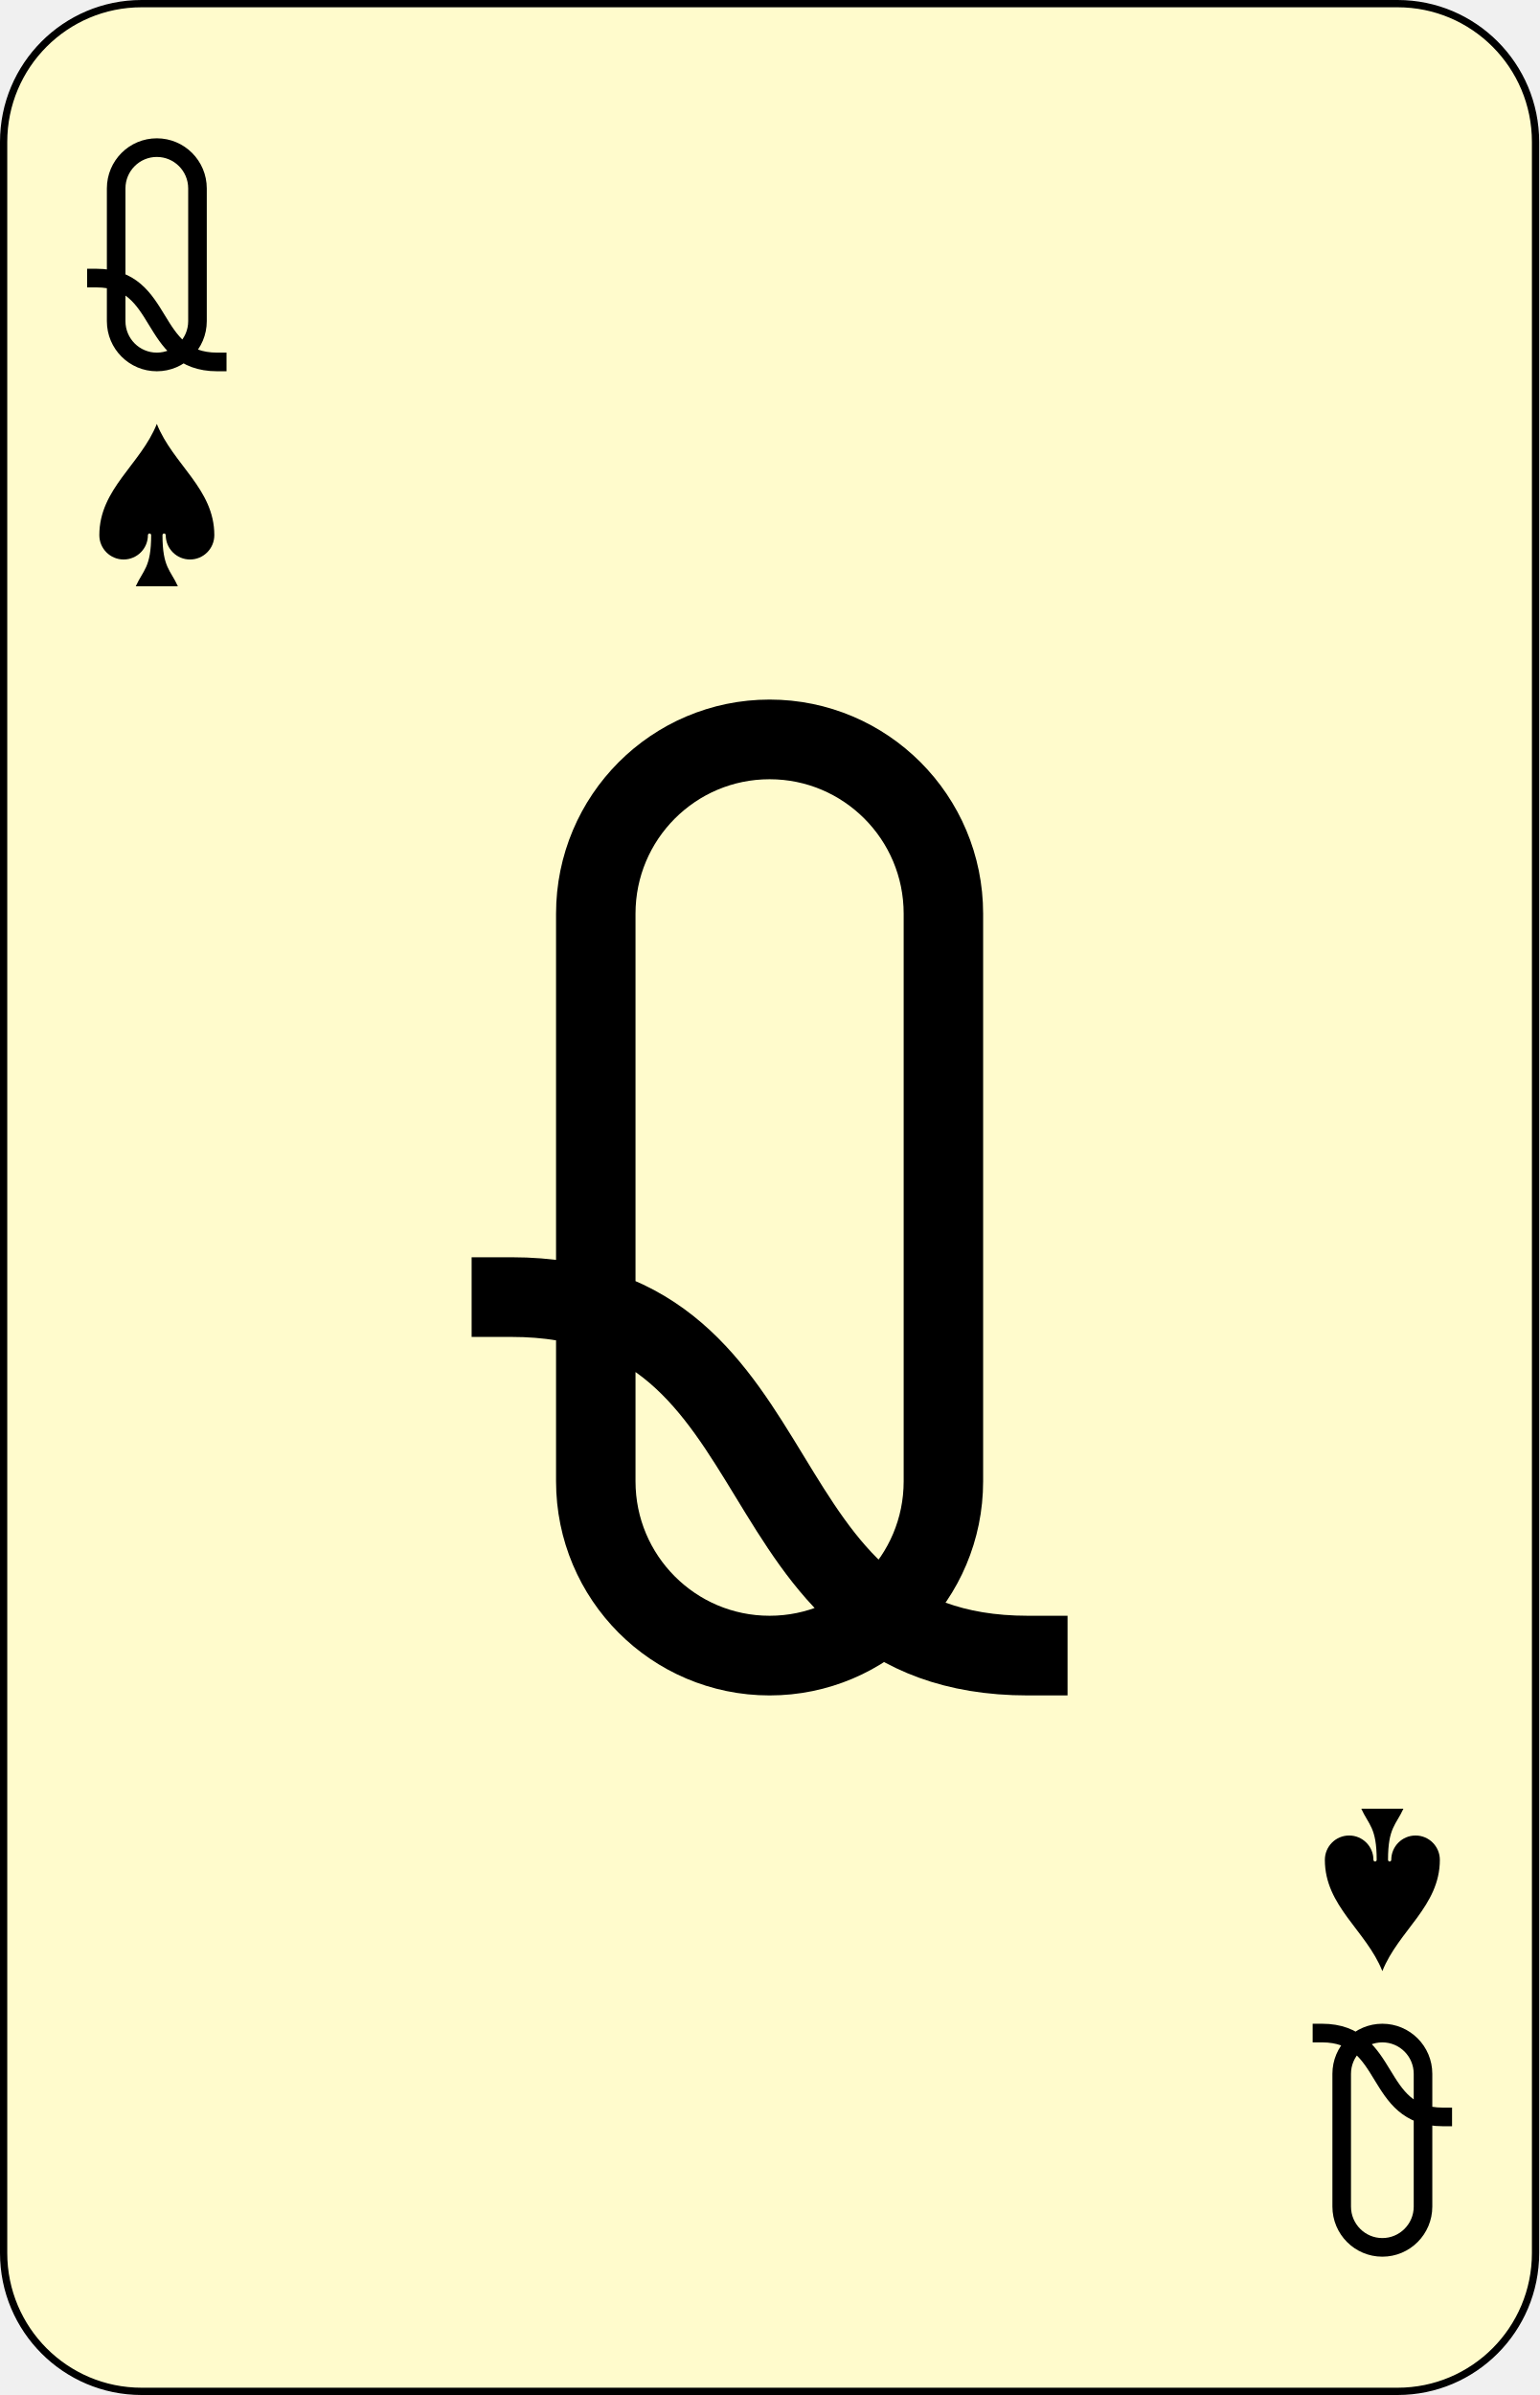
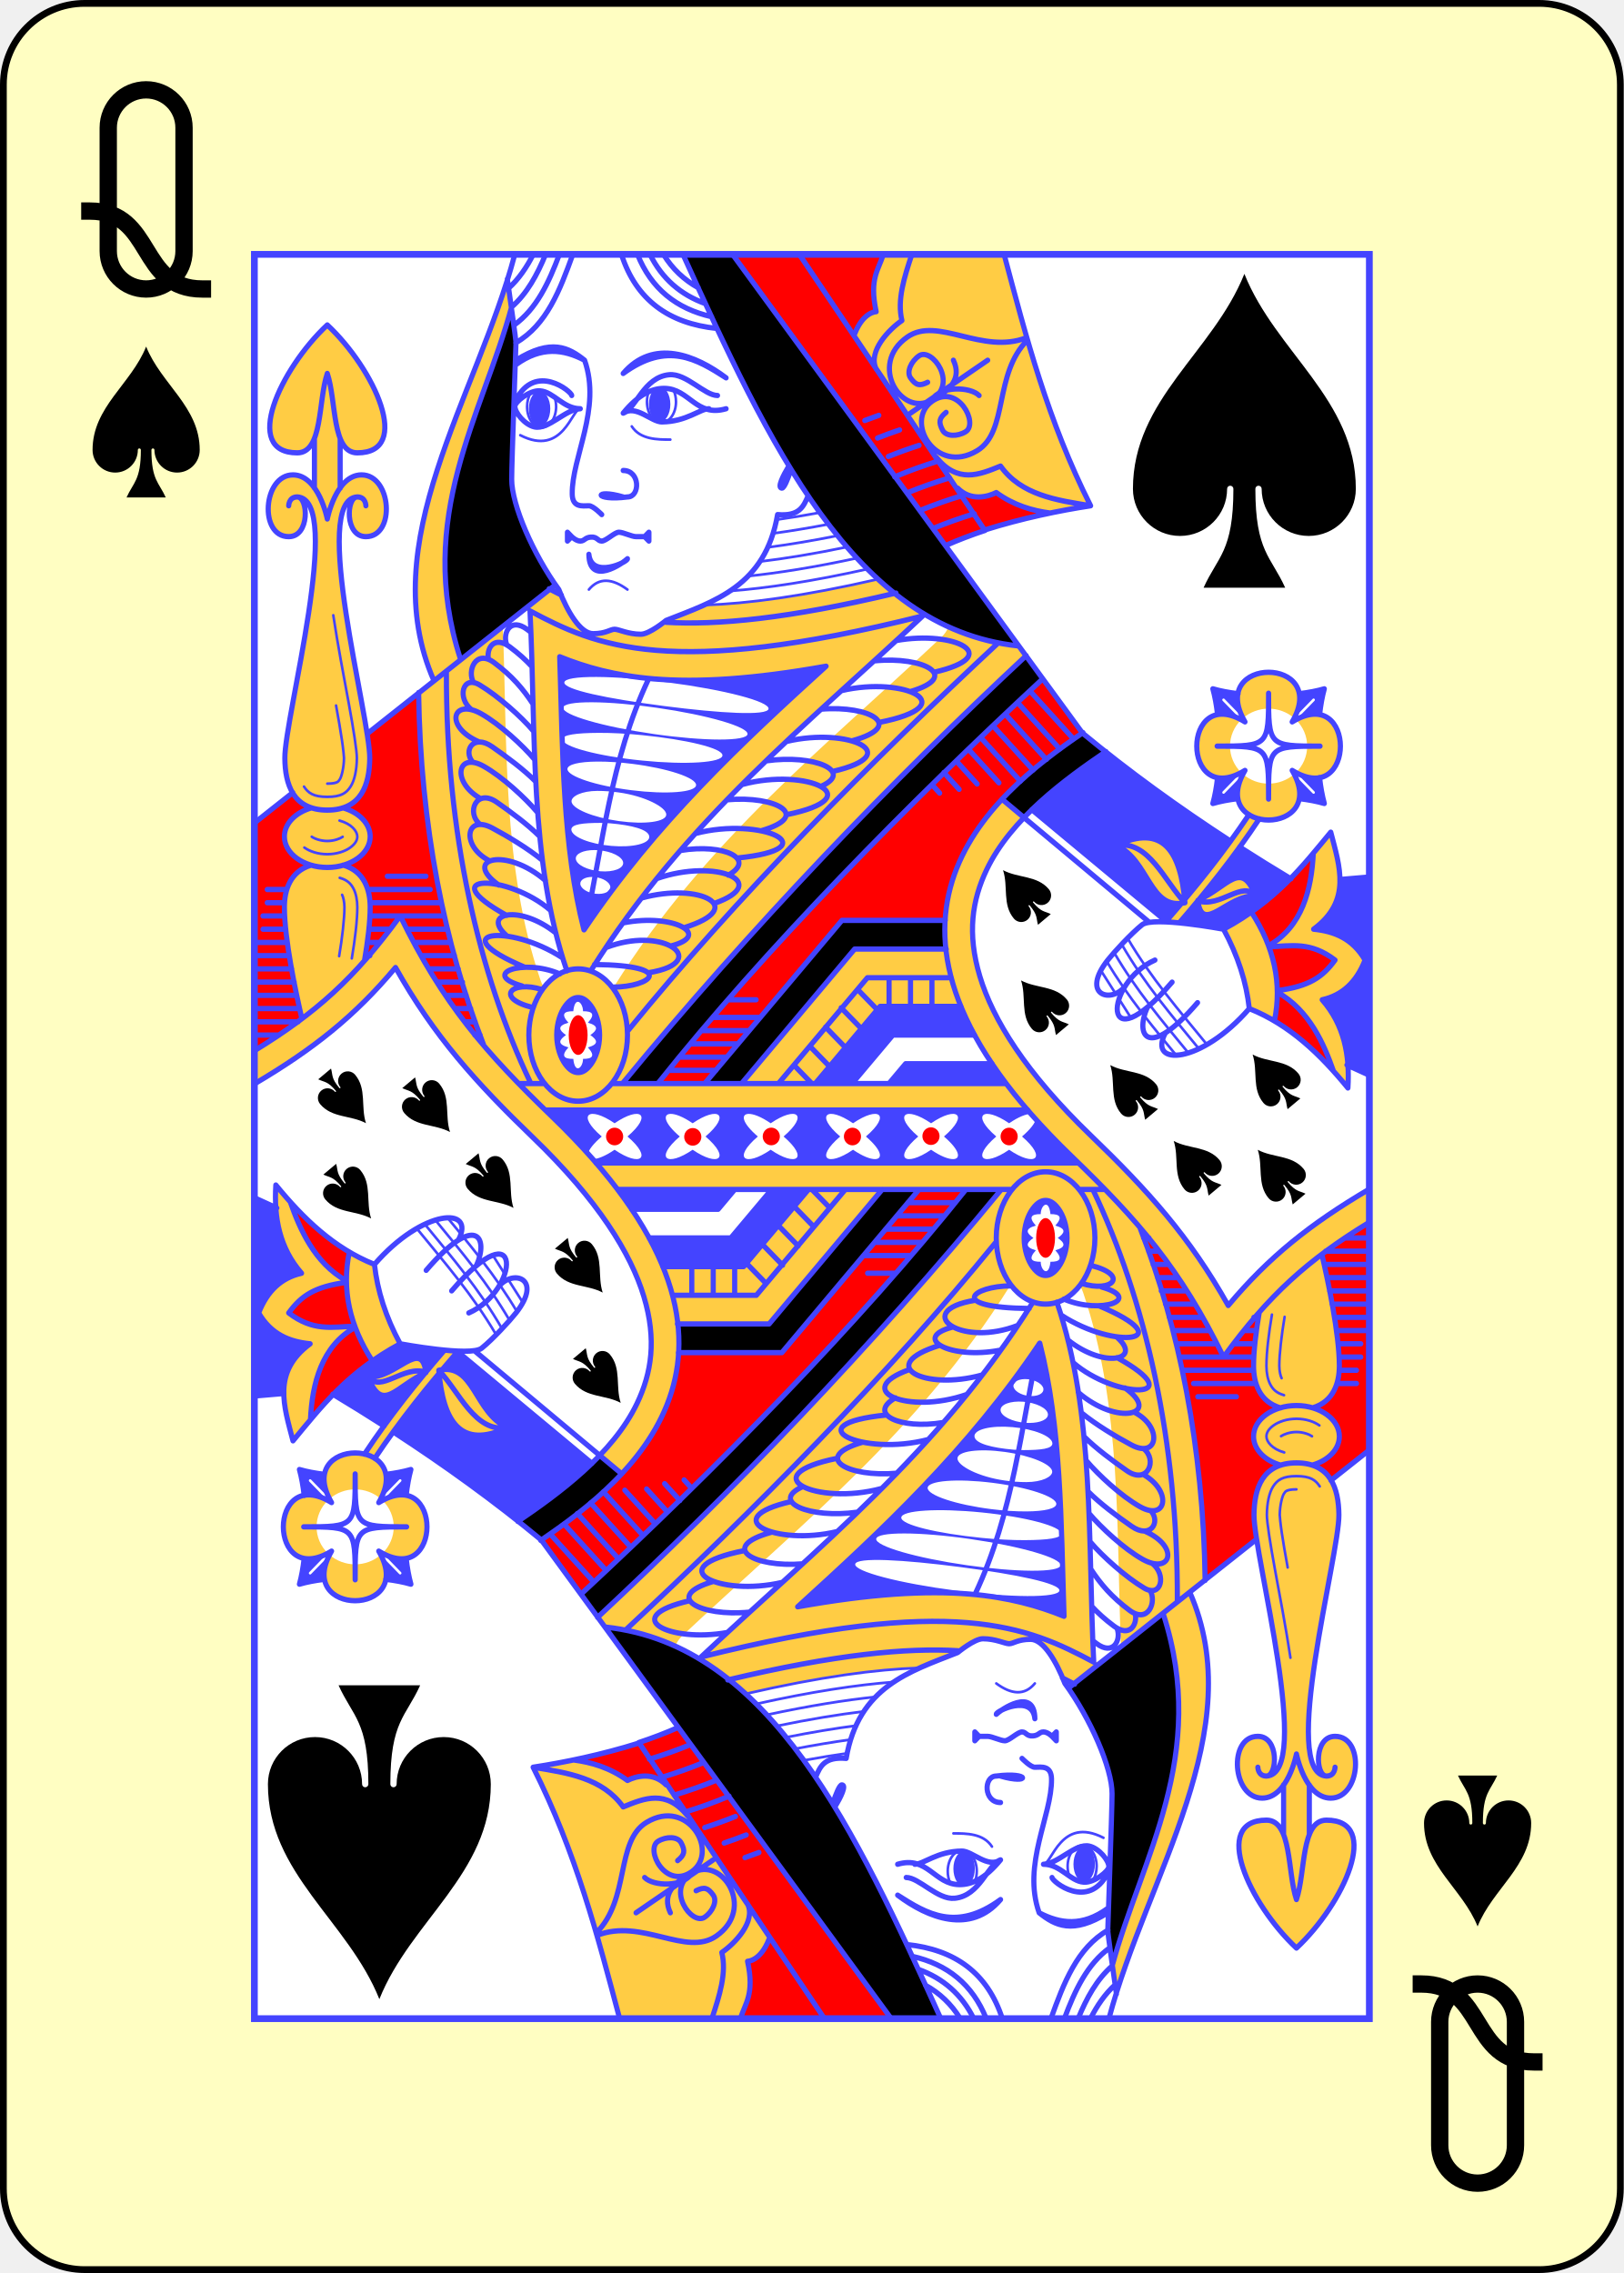
- <svg xmlns="http://www.w3.org/2000/svg" xmlns:xlink="http://www.w3.org/1999/xlink" class="card" face="QS" height="3.5in" preserveAspectRatio="none" viewBox="-106 -164.5 212 329" width="2.25in">
+ <svg xmlns="http://www.w3.org/2000/svg" xmlns:xlink="http://www.w3.org/1999/xlink" class="card" face="QS" height="3.5in" preserveAspectRatio="none" viewBox="-120 -168 240 336" width="2.5in">
  <defs>
+     <symbol id="VSQ" viewBox="-500 -500 1000 1000" preserveAspectRatio="xMinYMid">
+       <path d="M-260 100C40 100 -40 460 260 460M-175 0L-175 -285A175 175 0 0 1 175 -285L175 285A175 175 0 0 1 -175 285Z" stroke="black" stroke-width="80" stroke-linecap="square" stroke-miterlimit="1.5" fill="none" />
+     </symbol>
    <symbol id="SSQ" viewBox="-600 -600 1200 1200" preserveAspectRatio="xMinYMid">
      <path d="M0 -500C100 -250 355 -100 355 185A150 150 0 0 1 55 185A10 10 0 0 0 35 185C35 385 85 400 130 500L-130 500C-85 400 -35 385 -35 185A10 10 0 0 0 -55 185A150 150 0 0 1 -355 185C-355 -100 -100 -250 0 -500Z" fill="black" />
    </symbol>
-     <symbol id="VSQ" viewBox="-500 -500 1000 1000" preserveAspectRatio="xMinYMid">
-       <path d="M-260 100C40 100 -40 460 260 460M-175 0L-175 -285A175 175 0 0 1 175 -285L175 285A175 175 0 0 1 -175 285Z" stroke="black" stroke-width="80" stroke-linecap="square" stroke-miterlimit="1.5" fill="none" />
+     <symbol id="SQ6" preserveAspectRatio="none" viewBox="0 0 1300 2000">
+       <path stroke="#44F" stroke-linecap="round" stroke-linejoin="round" stroke-width="3" fill="none" d="M986.603,811.202l17.525,26.837m3.576,5.477 14.288,21.88M993.49,800.868c12.595,20.813 26.365,39.794 40.672,57.94m3.681,4.637c6.057,7.579 12.2,15.026 18.38,22.414m3.579,4.268c4.936,5.872 9.889,11.716 14.837,17.57M1002.289,791.277c25.655,42.892 56.331,77.957 86.527,113.771M1011.321,782.244c26.598,44.899 58.724,81.183 90.152,118.553M1018.211,775.405C1045.438,820.52 1078.197,857.015 1110,895M91.99,409.09c5.346,34.4 12.365,69.897 17.979,99.543 5.614,29.646 9.608,54.847 9.523,62.492 -0.145,13.187 -2.604,25.095 -7.352,32.221C107.393,610.471 101.334,615 85,615 68.666,615 62.607,610.471 57.859,603.346M95.23,511.424c2.783,14.698 5.162,28.283 6.813,38.99 1.65,10.708 2.461,19.517 2.449,20.547 -0.126,11.422 -3.037,21.371 -4.834,24.068 -1.554,2.333 -1.961,2.671 -3.316,3.332C94.986,599.022 91.781,600 85,600M99.244,641.859C113.484,645.758 120,654.053 120,660c0,3.875 -2.134,8.183 -8.246,12.461C105.642,676.739 95.97,680 85,680 74.03,680 64.358,676.739 58.246,672.461M99.477,706.764c8.836,2.486 12.848,6.436 15.93,11.998C118.488,724.324 120,732.046 120,740c0,15.201 -2.706,36.775 -6.41,58.111M102.949,660.283C99.903,662.338 92.86,665 85,665c-7.997,0 -15.198,-2.76 -18.152,-4.828M102.285,726.031C103.523,728.265 105,733.947 105,740c0,13.42 -2.566,34.674 -6.189,55.545M726.76,368.279C639.854,387.672 574.693,396.008 524.839,397.575M715.613,356.589C649.941,370.779 597.123,378.462 554.168,381.631M703.039,344.259c-49.768,10.383 -91.885,16.912 -127.756,20.523M690.788,331.769c-38.303,7.698 -71.908,13.042 -101.508,16.491M680.138,318.872c-30.036,5.827 -57.089,10.165 -81.515,13.253M670.205,305.766c-23.347,4.37 -44.834,7.816 -64.642,10.458M659.573,292.715c-18.048,3.239 -34.946,5.91 -50.783,8.073M390,380c11.945,-13.956 27.221,-12.698 45,0M440,195c10,15 30,15 45,15M310,205c50,25 60,-30 70,-30M350.02,162.055c1.143,3.178 1.786,6.766 1.786,10.564 0,13.036 -7.581,23.604 -16.933,23.604 -9.352,0 -16.933,-10.568 -16.933,-23.604 0,-5.798 1.5,-11.108 3.988,-15.217M488.558,153.607c1.908,3.82 3.026,8.463 3.026,13.47 0,13.036 -7.581,23.604 -16.933,23.604 -9.352,0 -16.933,-10.568 -16.933,-23.604 0,-4.033 0.725,-7.829 2.004,-11.149" />
+       <use xlink:href="#SSQ" height="90" width="90" transform="translate(1188,935)scale(1,0.972)rotate(-40)translate(-45,-45)" />
+       <use xlink:href="#SSQ" height="90" width="90" transform="translate(1194,1043)scale(1,0.972)rotate(-40)translate(-45,-45)" />
+       <use xlink:href="#SSQ" height="90" width="90" transform="translate(1096,1033)scale(1,0.972)rotate(-40)translate(-45,-45)" />
+       <use xlink:href="#SSQ" height="90" width="90" transform="translate(1022,947)scale(1,0.972)rotate(-40)translate(-45,-45)" />
+       <use xlink:href="#SSQ" height="90" width="90" transform="translate(918,851)scale(1,0.972)rotate(-40)translate(-45,-45)" />
+       <use xlink:href="#SSQ" height="90" width="90" transform="translate(897,726)scale(1,0.972)rotate(-40)translate(-45,-45)" />
    </symbol>
+     <symbol id="SQ5" preserveAspectRatio="none" viewBox="0 0 1300 2000">
+       <path stroke="#44F" stroke-linecap="round" stroke-linejoin="round" stroke-width="6" fill="none" d="M435,885A57.5,75 0 0 1 377.5,960 57.5,75 0 0 1 320,885 57.5,75 0 0 1 377.5,810 57.5,75 0 0 1 435,885v0M417.077,940H876.026M308.271,940h28.757M339.491,970H901.478M131.845,543.196 351.035,374.589M6.9310566e-5,644.615 44.832,610.129M1138.166,665.182C1077.993,627.183 1020.125,586.553 965.296,542.458M1208.58,707.907c-20.188,-11.785 -40.16,-23.815 -59.891,-36.121M557.518,-3.5577172e-4 965.446,542.578M1299.729,1059.765c-68.477,39.278 -116.733,76.573 -164.284,131.813 -44.949,-77.848 -93.918,-130.607 -160.209,-192.689 -76.06,-71.231 -114.274,-131.591 -129.371,-180.426 -15.097,-48.834 -8.908,-86.603 7.949,-120.969 28.317,-57.727 91.513,-102.355 139.07,-133.864M499.685,0.037C598.837,212.453 698.514,423.778 890.342,443.851M364.365,812.312C320.077,685.414 328.509,542.63 321.336,404.177c76.717,39.852 163.357,77.441 457.882,5.761C644.587,533.127 501.693,642.054 392.457,811.847M355.977,456.125c29.63,11.748 64.921,21.562 110.043,25.154 51.306,4.084 115.563,0.486 200.578,-14.406 -98.578,87.128 -198.392,177.482 -282.246,298.861 -24.965,-94.927 -24.797,-201.063 -28.375,-309.609v0M867.343,440.406C719.63,574.076 560.439,730.575 436.094,879.438M223.892,472.869c-0.823,183.169 37.986,343.482 98.116,466.271M191.498,496.713c2.086,150.922 30.405,286.392 75.553,398.739M429.507,939.468C578.783,763.04 746.552,593.77 899.911,454.841M470.355,940.012C595.553,787.076 764.145,621.017 918.956,481.379M525,940 685,755h120.419M567.926,940.05 699.861,787.5h106.789M611.465,939.39 714.723,820h97.264M654.392,939.439 729.584,852.5h93.897M697.397,939.399 744.445,885h95.046M740.075,939.736 759.307,917.5H860M906.392,629.423 1063.785,756.677M871.924,617.813 1043.244,757.011M459.619,481.348C414.869,573.513 406.452,669.627 385,765M303.656,-0.002C259.093,162.789 138.614,327.078 209.423,483.473M240.1,458.28C187.085,297.86 265.541,182.854 300.096,58.96M805.811,330.134c14.888,-6.445 30.422,-12.16 46.149,-17.214M0.097,902.739C71.866,860.067 117.037,820.617 170,750c50,100 99.857,155.164 176.979,227.389 281.561,263.684 94.151,409.611 -13.084,480.469M377.5,842.5c4.423,0 9.318,2.003 14.867,9.24C397.916,858.978 402.5,871.022 402.5,885c0,13.978 -4.584,26.022 -10.133,33.26C386.818,925.497 381.923,927.5 377.5,927.5c-4.423,0 -9.318,-2.003 -14.867,-9.24C357.084,911.022 352.5,898.978 352.5,885c0,-13.978 4.584,-26.022 10.133,-33.26C368.182,844.503 373.077,842.5 377.5,842.5v0M1130,765c16.819,30.213 26.654,60.208 30,90 47.231,18.324 82.887,51.837 115,90 2.342,-37.044 -4.297,-71.387 -30,-100 23.35,-4.999 40.003,-20.019 50,-45 -14.528,-24.402 -35.976,-32.699 -60,-35 44.875,-32.167 30.267,-71.339 20,-110 -32.963,38.744 -63.867,77.98 -125,110v0M1300,705.833l-34.324,2.86M1300,930.555l-26.171,-11.632M1192.727,836.426c37.699,20.42 54.567,59.519 65.28,89.01M1182.969,784.923c26.555,-0.869 48.454,-6.172 77.031,15.077 -14.637,19.516 -30.136,29.721 -67.201,34.643M1234.629,679.158c-1.994,40.389 -12.783,83.276 -52.204,104.577M1162.343,745.425c26.538,39.875 36.074,80.877 26.979,123.434M1130,765c0,0 -82.168,-15 -95,-5 -12.832,10 -32.969,31.307 -40,40 -31.97,39.527 3.645,49.729 20,30M1050,800c-59.312,25.45 -64.226,120.615 20,25M1041.193,853.529c-14.944,32.294 0.758,60.301 58.5,-5.248M1062.185,882.591C1040.994,921.292 1103.755,918.144 1160,855M1063.252,755.8c33.572,-37.624 66.287,-76.827 96.446,-120.735M1078.458,757.687c32.493,-36.683 64.095,-75.006 93.255,-117.826M1085,735c-4.952,-58.002 -25.404,-90.068 -80,-65 38.526,16.691 38.617,74.158 80,65v0M1005,670c37.807,-6.254 56.14,40.797 80,65M1100,732.332c35,-15 50.673,-47.071 67.282,-5 -32.282,-2.084 -62.282,45 -67.282,5v0M1100.066,732.845c26.326,8.267 52.462,-23.905 67.216,-5.514M1155,585C1080,630 1080,485 1155,530c-45,-75 100,-75 55,0 75,-45 75,100 10e-5,55 45,75 -100,75 -55,10e-6v0M1242.5,557.5c-60,0 -60,0 -60,-60 0,60 0,60 -60,60 60,0 60,0 60,60 0,-60 0,-60 60,-60v0M1122.974,521.343c-1.248,-10.594 -3.073,-20.44 -5.474,-28.843 8.577,2.45 18.654,4.3 29.498,5.55M1146.755,616.978c-10.751,1.249 -20.742,3.09 -29.255,5.522 2.422,-8.479 4.258,-18.424 5.507,-29.126M1241.948,592.986c1.25,10.85 3.1,20.933 5.552,29.514 -8.414,-2.404 -18.273,-4.23 -28.883,-5.478M1218.576,497.983c10.625,-1.248 20.499,-3.076 28.924,-5.483 -2.415,8.453 -4.247,18.364 -5.495,29.029M357.959,386.261c-4.785,-2.306 -9.524,-4.688 -14.283,-7.126M748.069,383.939C622.451,413.088 538.889,420.538 479.792,417.078M355.99,456.129c29.627,11.745 64.914,21.559 110.029,25.15 51.303,4.084 115.556,0.486 200.564,-14.404C568.012,554 468.16,644.256 384.25,765.713 359.238,670.907 359.539,564.676 355.99,456.129v0M85,135c10.787,31.13 5,90 35,90 65,0 20,-95 -35,-145 -55,50 -100,145 -35,145 30,0 24.213,-58.87 35,-90v0M40,285c0,0 0,-10 10,-10 12.881,0 15,45 -10,45 -35,0 -30,-70 5,-70 30,0 40,50 40,50 0,0 10,-50 40,-50 35,0 40,70 5,70 -25,0 -22.881,-45 -10,-45 10,0 10,10 10,10M120,275c-55,2.668 15,250 14.491,296.289C134.168,600.673 125,630 85,630 45,630 35.832,600.673 35.509,571.289 35,525 105,277.668 50,275M70,264.984V208.333M100,265.189V208.744M103.206,627.393C121.818,632.488 135,645.167 135,660c0,19.33 -22.386,35 -50,35 -27.614,0 -50,-15.67 -50,-35 0,-14.83 13.177,-27.506 31.782,-32.604M65.931,692.476C41.675,699.577 35,720.74 35,740c0,36.244 13.136,96.133 20.364,126.343M128.369,800.677C132.147,778.914 135,756.89 135,740c0,-19.399 -6.772,-40.731 -31.462,-47.677M256.892,885h6.386M1.1417102e-4,885 28.737,885M245.572,870h11.901M2.5229169e-5,870 51.088,870M233.67,855h18.578M4.1609595e-5,855 52.54,855M222.93,840h24.093M7.6084636e-5,840 49.347,840M212.771,825h29.898M4.2336546e-5,825 46.444,825M203.192,810h34.543M4.0905762e-6,810 43.541,810M194.483,795h38.897M129.462,795h5.225M-3.8457096e-5,795 40.638,795M186.065,780h42.961M131.784,780h14.514M-3.1733115e-5,780 38.316,780M178.228,765h46.734M133.816,765h24.673M10,765H36.284M134.687,750h86.502M10,750H34.543M134.977,735h83.018M15,735H35.123M132.655,720H205M15,720H37.845M155,705h45M325,510c-11.823,-17.571 -24.455,-31.947 -45.421,-47.163 -21.678,-15.732 -32.015,9.636 -23.863,22.705M325,540c-13.684,-15.717 -40.727,-39.318 -62.257,-51.807 -20.397,-11.832 -26.523,15.099 -9.535,27.995M326.649,572.539c-13.684,-15.717 -40.423,-39.856 -62.257,-51.807 -33.042,-18.086 -43.839,14.159 -2.743,31.807M329.682,632.145c-13.684,-15.717 -40.423,-39.856 -62.257,-51.807 -30.812,-16.866 -37.656,16.866 -5.116,35.807M328.068,597.688c-13.861,-13.59 -33.316,-27.705 -50.773,-39.513 -22.074,-14.931 -34.105,4.474 -22.836,17.226M332.196,659.388c-13.77,-13.233 -32.62,-26.885 -49.583,-38.358 -24.045,-16.263 -36.173,12.272 -19.252,25.316M335.481,686.606C319.244,673.642 295.514,659.744 277.425,650.338c-31.27,-16.261 -36.887,20.479 -3.298,37.121M339.442,709.944C293.812,671.344 241.204,684.642 285,715M345.578,743.858c-49.783,-42.234 -140.14,-42.27 -51.454,5.5M359.154,797.427C296.308,757.356 217.415,767.986 315.257,808.088M356.152,815.716c-43.416,-18.163 -92.791,0.21 -43.971,13.658M335.796,833.551c-36.462,-11.384 -55.926,9.427 -11.424,20.211M323.637,467.387c-7.192,-7.586 -15.51,-14.892 -25.859,-22.401 -17.521,-12.715 -26.719,0.327 -25.123,12.489M322.159,428.227c-1.318,-1.002 -2.67,-2.006 -4.059,-3.014 -19.412,-14.087 -28.607,3.442 -24.227,16.361M351.502,769.347c-41.829,-32.623 -87.13,-22.987 -57.826,2.599M396.51,805.034c97.552,1.04 65.936,25.615 21.194,25.634M410.204,785.716c31.879,-11.92 60.58,-9.172 74.958,-1.629 16.817,8.823 14.04,24.205 -26.164,30.349M430.55,757.732c58.577,-11 103.695,13.949 55.485,26.189M451.623,729.604c67.421,-18.097 125.455,10.742 49.426,33.663M469.152,707.617c69.253,-23.471 135.427,4.475 67.152,28.145M497.035,675.734c50.502,-8.008 88.675,9.666 55.551,28.022M514.063,656.567c77.254,-19.945 157.955,17.262 48.763,27.753M550.915,618.31c57.176,-5.002 100.009,18.027 40.226,35.034M568.891,600.939c75.248,-19.798 151.842,14.609 51.224,34.336M596.84,574.156c55.645,-7.643 102.468,11.747 64.246,28.765M620.738,552.108c71.57,-16.516 140.665,14.62 53.46,34.064M660.734,515.57c57.115,-4.525 99.001,18.874 36.455,35.786M684.387,494.589c73.88,-16.895 144.864,16.899 43.681,36.081M722.796,460.826c57.765,-5.504 101.75,17.66 42.025,34.797M748.431,437.765c68.018,-11.92 127.591,17.439 43.802,36.027M645.552,273.862C640.452,285.479 635.593,297.26 610,295c-14.372,81.302 -73.773,98.388 -130,120 0,0 -19.419,15.646 -29.419,15.646C435.581,430.646 425,425 420,425c-5,0 -10,5 -25,5 -15,0 -30,-25 -40,-50 -30,-40 -55,-96.045 -55,-125 0,-20 5.003,-149.999 5,-155 -0.002,-3.089 -5.728,-42.446 -10.104,-72.074M622.933,240.321C616.616,250.552 609.194,264.742 615,265c2.734,0.121 6.97,-10.378 10.244,-19.906M904.16,494.814l50.564,54.175M889.99,508.204l48.735,52.216M875.348,521.087l48.019,51.449M861.637,534.968l46.154,49.451M847.017,547.875l45.963,49.246M832.833,561.25l35.288,37.809M818.663,574.639l24.026,25.742M803.865,587.356l17.842,19.116M790.064,601.14l8.928,9.566M482.759,925h55.419M495.895,910h55.008M508.21,895h55.829M521.346,880h55.419M534.483,865h55.419M552.956,845H585M790,820v32.5M765,820v32.5M740,820v32.5M703.268,833.268l22.578,22.578M684.089,854.089l23.399,23.399M665.936,875.936l22.783,22.783M648.194,898.194l22.578,22.578M629.22,919.22l20.731,20.731M791.296,310.755c15.63,-6.297 31.834,-11.835 48.115,-16.69M776.157,290.351c15.845,-6.355 32.273,-11.933 48.765,-16.813M760.822,270.486c16.181,-6.504 32.973,-12.196 49.824,-17.161M746.548,252.229c16.426,-6.796 33.542,-12.736 50.759,-17.91M739.121,229.174c11.718,-4.608 23.734,-8.797 35.842,-12.6M726.547,208.228c8.464,-3.276 17.075,-6.335 25.756,-9.191M711.686,188.339c5.395,-2.008 10.857,-3.949 16.37,-5.825M900.409,94.432C848.546,114.254 796.728,69.77 761.432,93.622 715,125 755,185 789.335,165.189 821.135,146.84 790,105 775,115c-9.303,6.202 -14.888,18.309 -10,25 6.18,8.459 10.489,9.628 20,5M901.467,97.133C861.761,135.456 879.347,201.012 842.741,222.521 794.423,250.91 757.503,188.968 790.171,166.514c30.256,-20.796 54.606,25.324 39.12,34.554 -9.604,5.724 -22.937,5.55 -26.869,-1.743 -4.972,-9.221 -4.172,-13.613 4.102,-20.203M765,180l90,-60M845,160c-10,-10 -45.467,-11.357 -55,5 22.008,-11.038 34.763,-24.757 25,-45M795,230c25,30 50,20 75,10 24.055,32.765 64.661,38.666 105,45M725,130C715,110 740,85 755,75 749.149,51.949 757.707,26.01 766.594,0.005M700,90c10,-25 25,-25 25,-25 -8.483,-38.172 3.289,-47.867 8.187,-64.931M427.964,0.018C445.065,51.748 483.313,78.4 539.319,83.994M446.671,0.044C462.631,38.844 492.036,61.7 533.14,70.683M461.245,0.016C475.225,27.447 496.929,45.719 525.584,55.748M476.996,0.108C487.38,16.454 500.998,28.964 517.636,37.894M371.264,0.044C356.344,40.197 340.918,80.075 304.697,100.286M355.609,0.044C343.343,31.804 329.139,61.846 302.671,80.299M339.571,0.021C329.734,23.196 317.891,44.53 299.715,59.884M325.157,0.084C317.465,14.722 308.277,27.965 296.268,38.544M305,120c41.102,-25.066 61.561,-14.287 80,0 20,55 -15,110 -14.419,151.676 0.216,15.477 11.727,13.449 19.419,13.324 4.999,-0.081 15,10 15,10M305,125c29.586,-20.976 55.476,-17.507 80,-5M430,245c20,0 20,30 5,30 -40,5 -40,-10 -5,0M365,315v10l5,-5 -5,-5v0M455,320l5,-5v10l-5,-5v0M370,320c0,0 5,5 10,5 5,0 5.244,-4.01 12.322,-4.485C400,320 400,325 405,325c5,0 15,-10 20,-10 5,0 15,5 20,5h10M390,340c3.07,28.452 45.614,8.689 45,5 -5,5 -44.772,31.851 -45,-5v0M430,135c51.536,-36.719 85.865,-16.182 120,5 -35.405,-25.982 -85,-45 -120,-5v0M540,160C525,160 503.53,134.615 483.614,136.451 453.799,139.2 445,175 430,180 447.935,158.592 463.794,151.781 478.07,151.935 507.274,152.251 515,185 550,175M430,180c15,-10 32.809,10.043 45.174,9.945C504.082,189.717 519.494,175 530,175M380,175c-20,0 -30.874,-19.165 -47.032,-20.29 -12.341,-0.86 -29.195,12.612 -29.195,17.612 0,7.071 11.237,20.708 22.743,23.258C342.908,199.214 362.812,175.349 380,175v0M305,165c22.643,-42.75 64.953,-9.492 65,-5M820,265c15,15 35,10 45,5 20.519,14.656 42.757,20.72 62.683,23.229M851.867 312.337C895.106 299.118 938.831 290.348 975 285C924.901 188.223 899.901 94.153 874.117 -0.002 M851.867,312.337C895.106,299.118 938.831,290.348 975,285 924.901,188.223 899.901,94.153 874.117,-0.002M851.013,311.998 635.367,-2.4089679e-4M927.653,293.265C907.757,290.72 885.519,284.656 865,270c-10,5 -30,10 -45,-5" />
+     </symbol>
+     <symbol id="SQ4" preserveAspectRatio="none" viewBox="0 0 1300 2000">
+       <path fill="black" d="M499.674,0C598.831,212.426 698.516,423.784 891.078,444.248L557.508,0ZM299.898,59.855C265.541,182.854 187.085,297.86 240.1,458.279L349.875,372.945C322.205,333.641 300,282.29 300,255c0,-20 5.003,-149.999 5,-155 -10e-4,-2.004 -2.411,-19.274 -5.102,-40.145zM899.91,454.842C746.551,593.77 578.784,763.041 429.508,939.469l40.848,0.543C595.553,787.076 764.144,621.017 918.955,481.379Zm65.791,87.457c-28.872,19.187 -64.125,44.128 -93.979,75.523l25.551,20.043c30.23,-29.844 65.96,-54.59 95.6,-73.979 -9.281,-6.879 -18.471,-14.107 -27.172,-21.588zM685,755 525.102,939.883 570,940 699.861,787.5H806.65L805,755Z" />
+     </symbol>
+     <symbol id="SQ3" preserveAspectRatio="none" viewBox="0 0 1300 2000">
+       <path fill="#44F" d="M472.5,150a12.5,20 0 0 0 -12.5,20 12.5,20 0 0 0 12.5,20 12.5,20 0 0 0 12.5,-20 12.5,20 0 0 0 -12.5,-20zm-140,5a12.5,20 0 0 0 -12.5,20 12.5,20 0 0 0 12.5,20 12.5,20 0 0 0 12.5,-20 12.5,20 0 0 0 -12.5,-20zm23.49,301.129c3.549,108.548 3.248,214.779 28.26,309.584 83.91,-121.457 183.762,-211.713 282.334,-298.838 -85.008,14.89 -149.262,18.489 -200.564,14.404 -45.115,-3.592 -80.402,-13.405 -110.029,-25.15zm42.926,22.922c22.576,0.103 52.528,2.344 83.498,6.246 65.746,8.284 118.153,21.659 117.055,29.873 -1.098,8.214 -56.309,5.079 -122.053,-3.205 -65.739,-8.284 -117.118,-18.579 -116.027,-26.793 0.534,-4.02 14.072,-6.229 37.527,-6.121zM1117.5,492.5c2.401,8.404 4.227,18.249 5.475,28.844v0.361c7.388,-1.364 16.465,0.084 27.232,5.623l-21.267,-21.268a1.5,1.5 0 0 1 1.045,-2.576 1.5,1.5 0 0 1 1.076,0.455l21.268,21.268c-5.529,-10.748 -6.981,-19.813 -5.629,-27.193 -10.729,-1.249 -20.702,-3.086 -29.199,-5.514zm130,0c-8.425,2.407 -18.299,4.234 -28.924,5.482h-0.279c1.361,7.386 -0.087,16.461 -5.623,27.223l21.266,-21.266a1.5,1.5 0 0 1 1.031,-0.453 1.5,1.5 0 0 1 1.09,2.574l-21.267,21.268c10.757,-5.534 19.827,-6.984 27.211,-5.627v-0.172c1.249,-10.665 3.081,-20.576 5.496,-29.029zm-853.6,15.258c20.384,0.103 47.429,2.344 75.393,6.246 59.364,8.284 106.684,21.659 105.691,29.873 -0.993,8.214 -49.917,8.157 -109.277,-0.127 -59.364,-8.284 -106.684,-21.659 -105.691,-29.873 0.486,-4.019 12.709,-6.227 33.885,-6.119zm7.695,34.68c15.094,-0.075 32.615,0.814 50.479,2.562 51.501,5.041 94.008,14.752 93.676,23.004 -0.329,8.252 -42.347,10.855 -93.85,5.814C400.399,568.778 358.918,558.002 359.25,549.75c0.203,-5.087 15.52,-7.179 42.346,-7.312zm590.814,21.094c-26.288,17.831 -58.004,39.716 -85.844,65.822L1063.252,755.799c5.929,-6.645 11.831,-13.341 17.697,-20.102C1043.571,740.317 1042.225,686.128 1005,670c53.451,-24.542 74.165,5.695 79.658,61.402 18.288,-21.222 36.203,-43.132 53.461,-66.25 -50.496,-31.89 -99.368,-65.632 -145.709,-101.621zm92.248,167.871c-1.235,1.434 -2.47,2.867 -3.709,4.295 1.306,-0.161 2.653,-0.388 4.051,-0.697 -0.104,-1.216 -0.224,-2.404 -0.342,-3.598zm-21.406,24.396 1.324,1.023C1092.824,758.22 1130,765 1130,765c33.235,-17.408 57.528,-36.95 78.082,-57.385 -19.956,-11.655 -39.702,-23.553 -59.211,-35.719 -15.553,20.888 -31.646,40.782 -48.066,60.072 34.429,-15.142 49.998,-46.38 66.478,-4.637 -32.143,-2.075 -62.02,44.581 -67.213,5.5 -7.149,8.386 -14.356,16.663 -21.611,24.854zM399.885,574.988c12.139,-0.075 26.23,0.814 40.598,2.562 41.421,5.041 74.783,15.817 74.516,24.068 -0.265,8.252 -34.059,10.855 -75.48,5.814 -41.421,-5.041 -74.783,-15.817 -74.516,-24.068 0.164,-5.087 13.308,-8.243 34.883,-8.377zm814.908,12.684 21.267,21.268a1.5,1.5 0 1 1 -2.121,2.121l-21.266,-21.266c5.537,10.764 6.984,19.84 5.621,27.227h0.322c10.609,1.248 20.468,3.074 28.883,5.479 -2.428,-8.497 -4.263,-18.47 -5.512,-29.199 -7.381,1.352 -16.447,-0.099 -27.195,-5.629zm-64.588,0.002c-10.75,5.53 -19.816,6.98 -27.197,5.627v0.072c-1.249,10.702 -3.085,20.648 -5.508,29.127 8.498,-2.428 18.47,-4.265 29.199,-5.514 -1.352,-7.38 0.1,-16.446 5.629,-27.193l-21.268,21.268a1.5,1.5 0 1 1 -2.121,-2.121zM399.951,608.221c7.756,-0.014 16.339,0.596 25.049,1.779 30.51,4.147 55.198,16.746 55.244,25 0.049,8.255 -24.648,11.585 -55.16,7.438 -30.51,-4.147 -55.282,-14.199 -55.328,-22.453 -0.032,-5.623 11.687,-11.731 30.195,-11.764zm2.941,36.283c3.928,-0.016 8.001,0.151 12.107,0.496 25.086,2.107 44.778,7.028 45.422,14.979 0.643,7.95 -19.171,12.686 -44.256,10.578 -25.086,-2.107 -45.944,-10.261 -46.588,-18.211 -0.523,-6.467 13.793,-7.764 33.314,-7.842zm-6.371,30.781c1.538,10e-4 3.102,0.061 4.674,0.18 15.244,1.152 28.128,7.433 28.779,14.027 0.652,6.595 -11.178,11.008 -26.422,9.855 -15.244,-1.152 -28.128,-7.433 -28.779,-14.027 -0.573,-5.812 8.608,-10.048 21.748,-10.035zm-2.721,30.471c0.975,0.002 1.966,0.05 2.963,0.145 9.661,0.914 17.828,5.899 18.242,11.133 0.413,5.235 -7.086,8.737 -16.748,7.822 -9.661,-0.914 -17.828,-5.899 -18.242,-11.133 -0.364,-4.614 5.455,-7.977 13.785,-7.967zm906.199,0.078 -34.277,2.855c0.225,20.003 -6.783,39.153 -30.719,56.311 24.024,2.301 45.472,10.598 60,35 -9.997,24.981 -26.65,40.001 -50,45 19.682,21.91 28.177,47.183 30.029,74.453l0.01,0.008 24.957,11.094zm-167.266,64.205c0.237,0.446 0.471,0.893 0.705,1.34 -0.234,-0.446 -0.468,-0.893 -0.705,-1.34zm3.041,5.883c0.083,0.166 0.171,0.332 0.254,0.498 -0.083,-0.166 -0.171,-0.332 -0.254,-0.498zm2.676,5.484c0.215,0.453 0.425,0.905 0.637,1.357 -0.212,-0.452 -0.422,-0.905 -0.637,-1.357zm2.455,5.324c0.179,0.4 0.364,0.801 0.541,1.201 -0.177,-0.4 -0.361,-0.801 -0.541,-1.201zm2.596,5.984c0.21,0.502 0.413,1.004 0.619,1.506 -0.206,-0.502 -0.409,-1.004 -0.619,-1.506zm2.07,5.117c0.198,0.503 0.4,1.005 0.594,1.508 -0.194,-0.503 -0.396,-1.005 -0.594,-1.508zm2.342,6.188c0.192,0.531 0.376,1.061 0.564,1.592 -0.188,-0.531 -0.372,-1.061 -0.564,-1.592zm1.732,4.965c0.204,0.605 0.411,1.21 0.609,1.814 -0.199,-0.605 -0.405,-1.21 -0.609,-1.814zm2.027,6.266c0.185,0.602 0.358,1.203 0.537,1.805 -0.179,-0.601 -0.352,-1.203 -0.537,-1.805zm1.469,5.01c0.18,0.638 0.359,1.276 0.533,1.914 -0.174,-0.638 -0.353,-1.276 -0.533,-1.914zM377.5,842.5c-4.423,0 -9.318,2.003 -14.867,9.24C357.084,858.978 352.5,871.022 352.5,885c0,13.978 4.584,26.022 10.133,33.26 5.549,7.238 10.444,9.24 14.867,9.24 4.423,0 9.318,-2.003 14.867,-9.24C397.916,911.022 402.5,898.978 402.5,885c0,-13.978 -4.584,-26.022 -10.133,-33.26C386.818,844.503 381.923,842.5 377.5,842.5Zm-0.273,4.795c2.956,0.088 5.949,5.08 5.949,10.705 10.931,-0.111 14.677,3.311 5.676,13 13.697,3.744 10.645,8.7 2.838,14 7.808,5.3 10.86,10.256 -2.838,14 9.002,9.689 5.255,13.111 -5.676,13 0,10 -9.46,18 -11.352,0 -10.931,0.111 -14.677,-3.311 -5.676,-13 -13.697,-3.744 -10.645,-8.7 -2.838,-14 -7.808,-5.3 -10.86,-10.256 2.838,-14 -9.002,-9.689 -5.255,-13.111 5.676,-13 0.828,-7.875 3.103,-10.773 5.402,-10.705zm352.357,5.205 -75.191,86.939 43.004,-0.041L744.445,885H840l-15,-32.5zm29.723,65 -19.23,22.236L876.25,939.955 860,917.5Zm-104.135,52.42 -315.76,0.18c2.44,2.479 4.988,4.874 7.566,7.289 15.37,14.394 29.321,28.433 41.91,42.127 1.07,-4.444 6.05,-11.131 16.111,-19.516 -30,-25 -15,-35 15,-15 30,-20 45,-10 15,15 30,25 15,35 -15,15 -11.069,7.379 -20.085,10.664 -25.562,10.629 1.311,1.463 2.628,2.926 3.906,4.381l256.418,-0.133zm-170.012,4.445C490.609,974.219 499.75,977.5 511,985c30,-20 45,-10 15,15 30,25 15,35 -15,15 -30,20 -45,10 -15,-15 -18.75,-15.625 -19.922,-25.391 -10.84,-25.635zm91,0C581.609,974.219 590.75,977.5 602,985c30,-20 45,-10 15,15 30,25 15,35 -15,15 -30,20 -45,10 -15,-15 -18.75,-15.625 -19.922,-25.391 -10.84,-25.635z" />
+     </symbol>
+     <symbol id="SQ2" preserveAspectRatio="none" viewBox="0 0 1300 2000">
+       <path fill="red" d="M557.518,0 805.967,330.457 851.014,311.998 635.367,0Zm78.021,0 63.766,90.75C710,65 725,65 725,65 716.507,26.779 728.315,17.104 733.201,0ZM820,265 851.867,312.338C877.508,304.499 903.32,298.225 927.654,293.266 907.758,290.721 885.519,284.656 865,270c-10,5 -30,10 -45,-5zm99.127,216.287C764.145,621.016 595.553,787.076 470.355,940.012L525,940 685,755h120.418l-0.055,-0.412c6.374,-102.762 97.501,-170.658 160.412,-212.229zm-727.42,15.562 -59.861,46.348 -0.396,0.305c1.931,12.046 3.108,21.693 3.041,27.787 -0.259,23.595 -6.221,47.154 -30.277,55.812C121.818,632.489 135,645.167 135,660 129.282,676.588 118.028,686.751 104.152,691.959 128.228,699.269 135,720.601 135,740c0,16.89 -2.852,38.915 -6.16,60.219 -1.952,2.162 -3.909,4.293 -5.873,6.395C138.567,789.967 153.927,771.431 170,750 200.251,810.502 230.449,854.592 266.857,895.715 221.902,783.105 193.584,647.634 191.707,496.85ZM44.531,610.361 0,644.615V902.783C30.798,884.466 56.707,866.736 80.428,846.898 72.428,853.57 64.158,860.019 55.518,866.33 48.136,836.132 35,776.244 35,740 35,720.74 41.675,699.576 65.385,692.256 47.266,686.611 35,674.308 35,660 35,645.17 48.177,632.494 66.973,627.498 56.529,624.356 49.362,618.221 44.531,610.361Zm1190.098,68.797 -1.121,1.047c-20.054,23.043 -41.871,45.665 -71.744,65.723 27.117,39.371 36.653,80.374 27.744,123.129 25.439,14.765 47.233,33.87 67.875,55.842 -10.09,-28.954 -26.957,-68.052 -64.619,-89.363C1229.865,829.721 1245.363,819.516 1260,800c-28.578,-21.248 -50.476,-15.945 -77.303,-15.67 39.149,-21.896 49.937,-64.783 51.932,-105.172zM110.746,819.238c-0.789,0.786 -1.581,1.567 -2.373,2.346 0.792,-0.778 1.584,-1.56 2.373,-2.346zm-5.152,5.051c-0.768,0.743 -1.535,1.487 -2.307,2.223 0.771,-0.735 1.538,-1.48 2.307,-2.223zm-5.262,5.006c-2.077,1.946 -4.165,3.876 -6.273,5.779 2.104,-1.902 4.195,-3.831 6.273,-5.779zm-6.539,6.021c-1.468,1.323 -2.945,2.636 -4.43,3.939 1.482,-1.304 2.962,-2.615 4.43,-3.939zM377.5,862.5a11,22.5 0 0 0 -11,22.5 11,22.5 0 0 0 11,22.5 11,22.5 0 0 0 11,-22.5 11,22.5 0 0 0 -11,-22.5zm225.176,127.465a10,10 0 0 0 -10,10 10,10 0 0 0 10,10 10,10 0 0 0 10,-10 10,10 0 0 0 -10,-10zM420,990a10,10 0 0 0 -10,10 10,10 0 0 0 10,10 10,10 0 0 0 10,-10 10,10 0 0 0 -10,-10zm91.133,0.41a10,10 0 0 0 -10,10 10,10 0 0 0 10,10 10,10 0 0 0 10,-10 10,10 0 0 0 -10,-10z" />
+     </symbol>
+     <symbol id="SQ1" preserveAspectRatio="none" viewBox="0 0 1300 2000">
+       <path fill="#FC4" d="M635.396,0 851.867,312.338C895.107,299.119 938.831,290.348 975,285 924.902,188.224 899.894,94.154 874.111,0ZM295.525,27.285C246.276,180.98 142.754,335.54 209.252,483.084l-17.434,13.449c1.765,151.101 30.085,286.572 74.541,398.609 18.126,21.287 38.562,42.116 61.479,64.115 3.611,3.467 7.285,6.963 11.338,10.619L901.479,970l-0.414,-0.52c-0.122,-0.138 -0.237,-0.274 -0.359,-0.412 15.277,17.283 32.651,35.126 52.316,53.543C1030.143,1094.837 1080,1150 1130,1250c52.982,-70.642 98.186,-110.097 170,-152.787v-37.602c-68.62,39.334 -116.942,76.655 -164.555,131.967 -44.949,-77.848 -93.918,-130.607 -160.209,-192.689 -76.06,-71.231 -114.274,-131.591 -129.371,-180.426 -15.097,-48.834 -8.908,-86.603 7.949,-120.969 28.317,-57.727 91.514,-102.355 139.07,-133.863l-26.779,-21.49C896.537,588.11 793.226,665.675 806.109,786.488L699.861,787.5 568.062,939.893 429.484,939.863C578.06,763.299 745.829,594.028 899.188,455.1l-9.568,-10.99c-28.867,-3.021 -55.644,-10.376 -80.518,-21.428 -1.776,4.173 -4.434,8.021 -7.943,11.234C665.116,558.396 525.47,665.166 419.789,829.432L392.457,811.848C501.693,642.055 644.587,533.127 779.219,409.938l17.514,6.863c-17.744,-8.987 -34.487,-19.892 -50.291,-32.484 -124.713,29.032 -208.275,36.481 -267.268,31.982 0,0 -19.316,14.605 -29.316,14.605 -15,0 -25.58,-5.645 -30.58,-5.645 -5,0 -10,5 -25,5 -15,0 -30,-25 -40,-50 -1.514,-2.019 -3.014,-4.079 -4.232,-5.793l-39.219,30.256 10.51,-0.545c7.172,138.453 -1.258,281.236 43.029,408.135l-27.418,17.666c-1.329,-2.131 -2.433,-4.456 -3.268,-6.957C288.229,692.789 295.294,552.704 289.598,421.1l-69.703,53.773 20.205,-16.594C187.085,297.86 265.54,182.855 300.096,58.961ZM85,80c-55,50 -100,145 -35,145 9.343,0 15.216,-5.71 19.6,-15.59l-0.055,54.807C63.117,255.8 55.219,250 45,250c-35,0 -40,70 -5,70 24.463,0 22.958,-43.082 10.812,-44.932 53.482,5.085 -15.809,250.164 -15.303,296.221 0.268,24.388 6.628,48.737 31.463,56.209C48.177,632.494 35,645.17 35,660 35,674.308 47.266,686.611 65.385,692.256 41.675,699.576 35,720.74 35,740 35,776.244 48.136,836.132 55.518,866.33 82.604,846.546 106.084,825.429 128.84,800.219 132.148,778.915 135,756.89 135,740 135,720.601 128.228,699.269 104.152,691.959 118.028,686.751 129.282,676.588 135,660c0,-14.833 -13.182,-27.511 -30.787,-32.898 24.057,-8.658 30.018,-32.217 30.277,-55.812C134.997,525.232 65.706,280.154 119.188,275.068 107.042,276.918 105.537,320 130,320c35,0 30,-70 -5,-70 -10.834,0 -19.06,6.522 -25.074,15.021L100.252,209.279C104.49,218.999 110.421,225 120,225 185,225 140,130 85,80Zm641.48,287.838c-86.625,19.835 -151.788,28.17 -200.805,29.242 -14.225,6.274 -30.072,11.922 -45.779,18.959 58.993,4.499 142.554,-2.951 267.197,-32.037 -7.753,-5.207 -14.389,-10.769 -20.613,-16.164zm-370.49,88.291c29.627,11.745 64.914,21.559 110.029,25.15 51.303,4.084 115.556,0.486 200.564,-14.404C568.012,554 468.16,644.256 384.25,765.713 359.238,670.907 359.539,564.676 355.99,456.129ZM1182.5,473.75c-24.04,0 -48.056,17.347 -29.859,52.023A45,42.5 0 0 1 1182.5,515a45,42.5 0 0 1 29.865,10.764C1230.552,491.094 1206.538,473.75 1182.5,473.75Zm-54.691,47.48c-45.248,0.775 -37.642,97.738 22.793,66.217A45,42.5 0 0 1 1137.5,557.5a45,42.5 0 0 1 13.111,-29.943c-8.689,-4.533 -16.298,-6.438 -22.803,-6.326zm109.383,0c-6.503,-0.111 -14.108,1.792 -22.793,6.322A45,42.5 0 0 1 1227.5,557.5a45,42.5 0 0 1 -13.109,29.943c60.443,31.534 68.05,-65.438 22.801,-66.213zm-24.83,67.994A45,42.5 0 0 1 1182.5,600 45,42.5 0 0 1 1152.635,589.236c-11.988,22.852 -5.631,38.17 6.973,45.959 -23.682,34.464 -48.941,66.026 -74.949,96.207C1079.165,675.695 1058.451,645.458 1005,670c37.225,16.128 38.571,70.317 75.949,65.697 -5.866,6.761 -11.768,13.457 -17.697,20.102l15.207,1.887c7.255,-8.191 14.462,-16.467 21.611,-24.854 5.193,39.081 35.07,-7.575 67.213,-5.5 -16.48,-41.743 -32.05,-10.505 -66.478,4.637 24.571,-28.866 48.407,-59.083 70.803,-91.955 26.568,6.128 61.741,-10.798 40.754,-50.789zM1255,655c-32.963,38.744 -63.867,77.98 -125,110 16.819,30.213 26.654,60.208 30,90 47.231,18.324 82.887,51.837 115,90 2.342,-37.044 -4.297,-71.387 -30,-100 23.35,-4.999 40.003,-20.019 50,-45 -14.528,-24.402 -35.976,-32.699 -60,-35 44.875,-32.167 30.267,-71.339 20,-110zM811.885,817.785c10.865,41.665 35.342,88.007 78.586,139.424 -4.923,-5.823 -9.663,-11.583 -14.221,-17.254l-286.463,-0.059 64.605,-0.457 75.191,-86.939 93.883,-0.34c-4.903,-11.907 -8.743,-23.391 -11.582,-34.375zM377.5,842.5c4.423,0 9.318,2.003 14.867,9.24C397.916,858.978 402.5,871.022 402.5,885c0,13.978 -4.584,26.022 -10.133,33.26C386.818,925.497 381.923,927.5 377.5,927.5c-4.423,0 -9.318,-2.003 -14.867,-9.24C357.084,911.022 352.5,898.978 352.5,885c0,-13.978 4.584,-26.022 10.133,-33.26C368.182,844.503 373.077,842.5 377.5,842.5Z" />
+     </symbol>
+     <rect id="XSQ" width="164.8" height="260.8" x="-82.4" y="-130.4" />
  </defs>
-   <rect width="211" height="328" x="-105.5" y="-164" rx="19" ry="19" fill="#fffbcc" stroke="black" />
-   <use xlink:href="#VSQ" height="136.8" width="136.8" x="-68.4" y="-68.4" />
-   <use xlink:href="#VSQ" height="32" width="32" x="-100.4" y="-145.5" />
-   <use xlink:href="#SSQ" height="26.769" width="26.769" x="-97.784" y="-108.5" />
+   <rect width="239" height="335" x="-119.5" y="-167.5" rx="12" ry="12" fill="#fffec2" stroke="black" />
+   <use xlink:href="#XSQ" width="164.8" height="260.8" stroke="none" fill="white" />
+   <use width="164.8" height="260.8" x="-82.4" y="-130.4" xlink:href="#SQ1" />
+   <use transform="rotate(180)" width="164.8" height="260.8" x="-82.4" y="-130.4" xlink:href="#SQ1" />
+   <use width="164.8" height="260.8" x="-82.4" y="-130.4" xlink:href="#SQ2" />
+   <use transform="rotate(180)" width="164.8" height="260.8" x="-82.4" y="-130.4" xlink:href="#SQ2" />
+   <use width="164.8" height="260.8" x="-82.4" y="-130.4" xlink:href="#SQ3" />
+   <use transform="rotate(180)" width="164.8" height="260.8" x="-82.4" y="-130.4" xlink:href="#SQ3" />
+   <use width="164.8" height="260.8" x="-82.4" y="-130.4" xlink:href="#SQ4" />
+   <use transform="rotate(180)" width="164.8" height="260.8" x="-82.4" y="-130.4" xlink:href="#SQ4" />
+   <use width="164.8" height="260.8" x="-82.4" y="-130.4" xlink:href="#SQ5" />
+   <use transform="rotate(180)" width="164.8" height="260.8" x="-82.4" y="-130.4" xlink:href="#SQ5" />
+   <use width="164.8" height="260.8" x="-82.4" y="-130.4" xlink:href="#SQ6" />
+   <use transform="rotate(180)" width="164.8" height="260.8" x="-82.4" y="-130.4" xlink:href="#SQ6" />
+   <use xlink:href="#VSQ" height="32" width="32" x="-114.4" y="-156" />
+   <use xlink:href="#SSQ" height="26.769" width="26.769" x="-111.784" y="-119" />
+   <use xlink:href="#SSQ" height="55.68" width="55.68" x="36.088" y="-132.16" />
  <g transform="rotate(180)">
-     <use xlink:href="#VSQ" height="32" width="32" x="-100.4" y="-145.5" />
-     <use xlink:href="#SSQ" height="26.769" width="26.769" x="-97.784" y="-108.5" />
+     <use xlink:href="#VSQ" height="32" width="32" x="-114.4" y="-156" />
+     <use xlink:href="#SSQ" height="26.769" width="26.769" x="-111.784" y="-119" />
+     <use xlink:href="#SSQ" height="55.68" width="55.68" x="36.088" y="-132.16" />
  </g>
+   <use xlink:href="#XSQ" stroke="#44F" fill="none" />
</svg>
